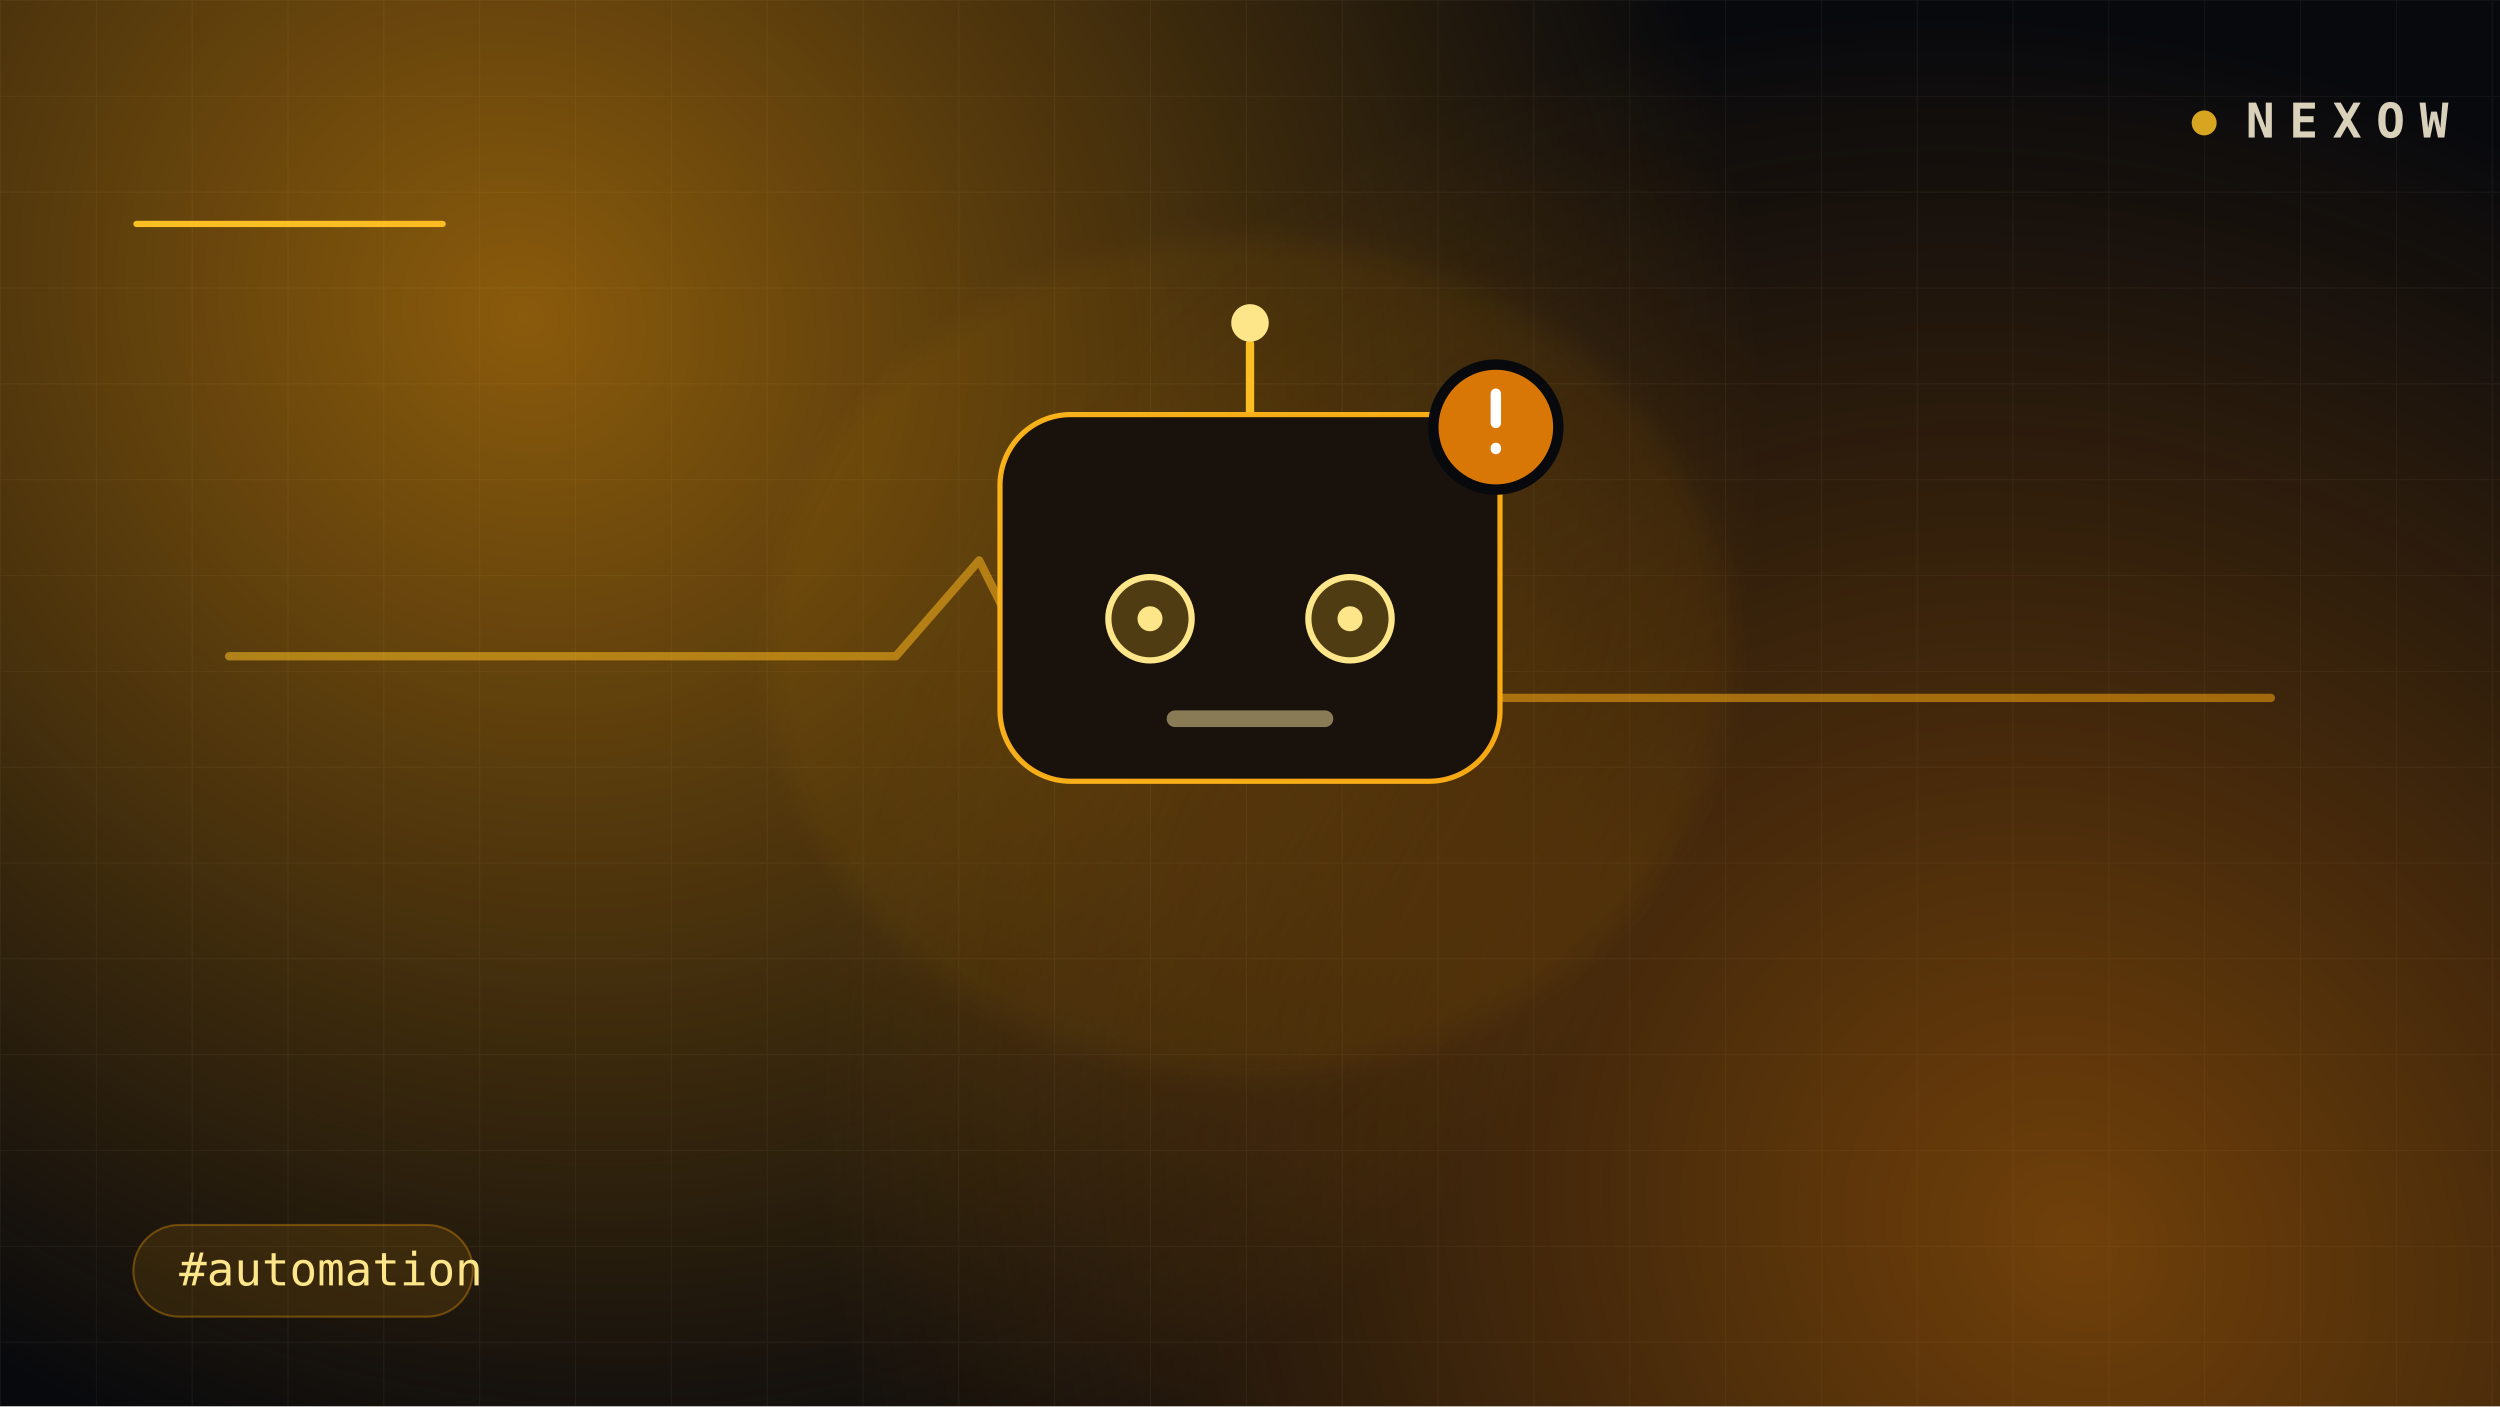
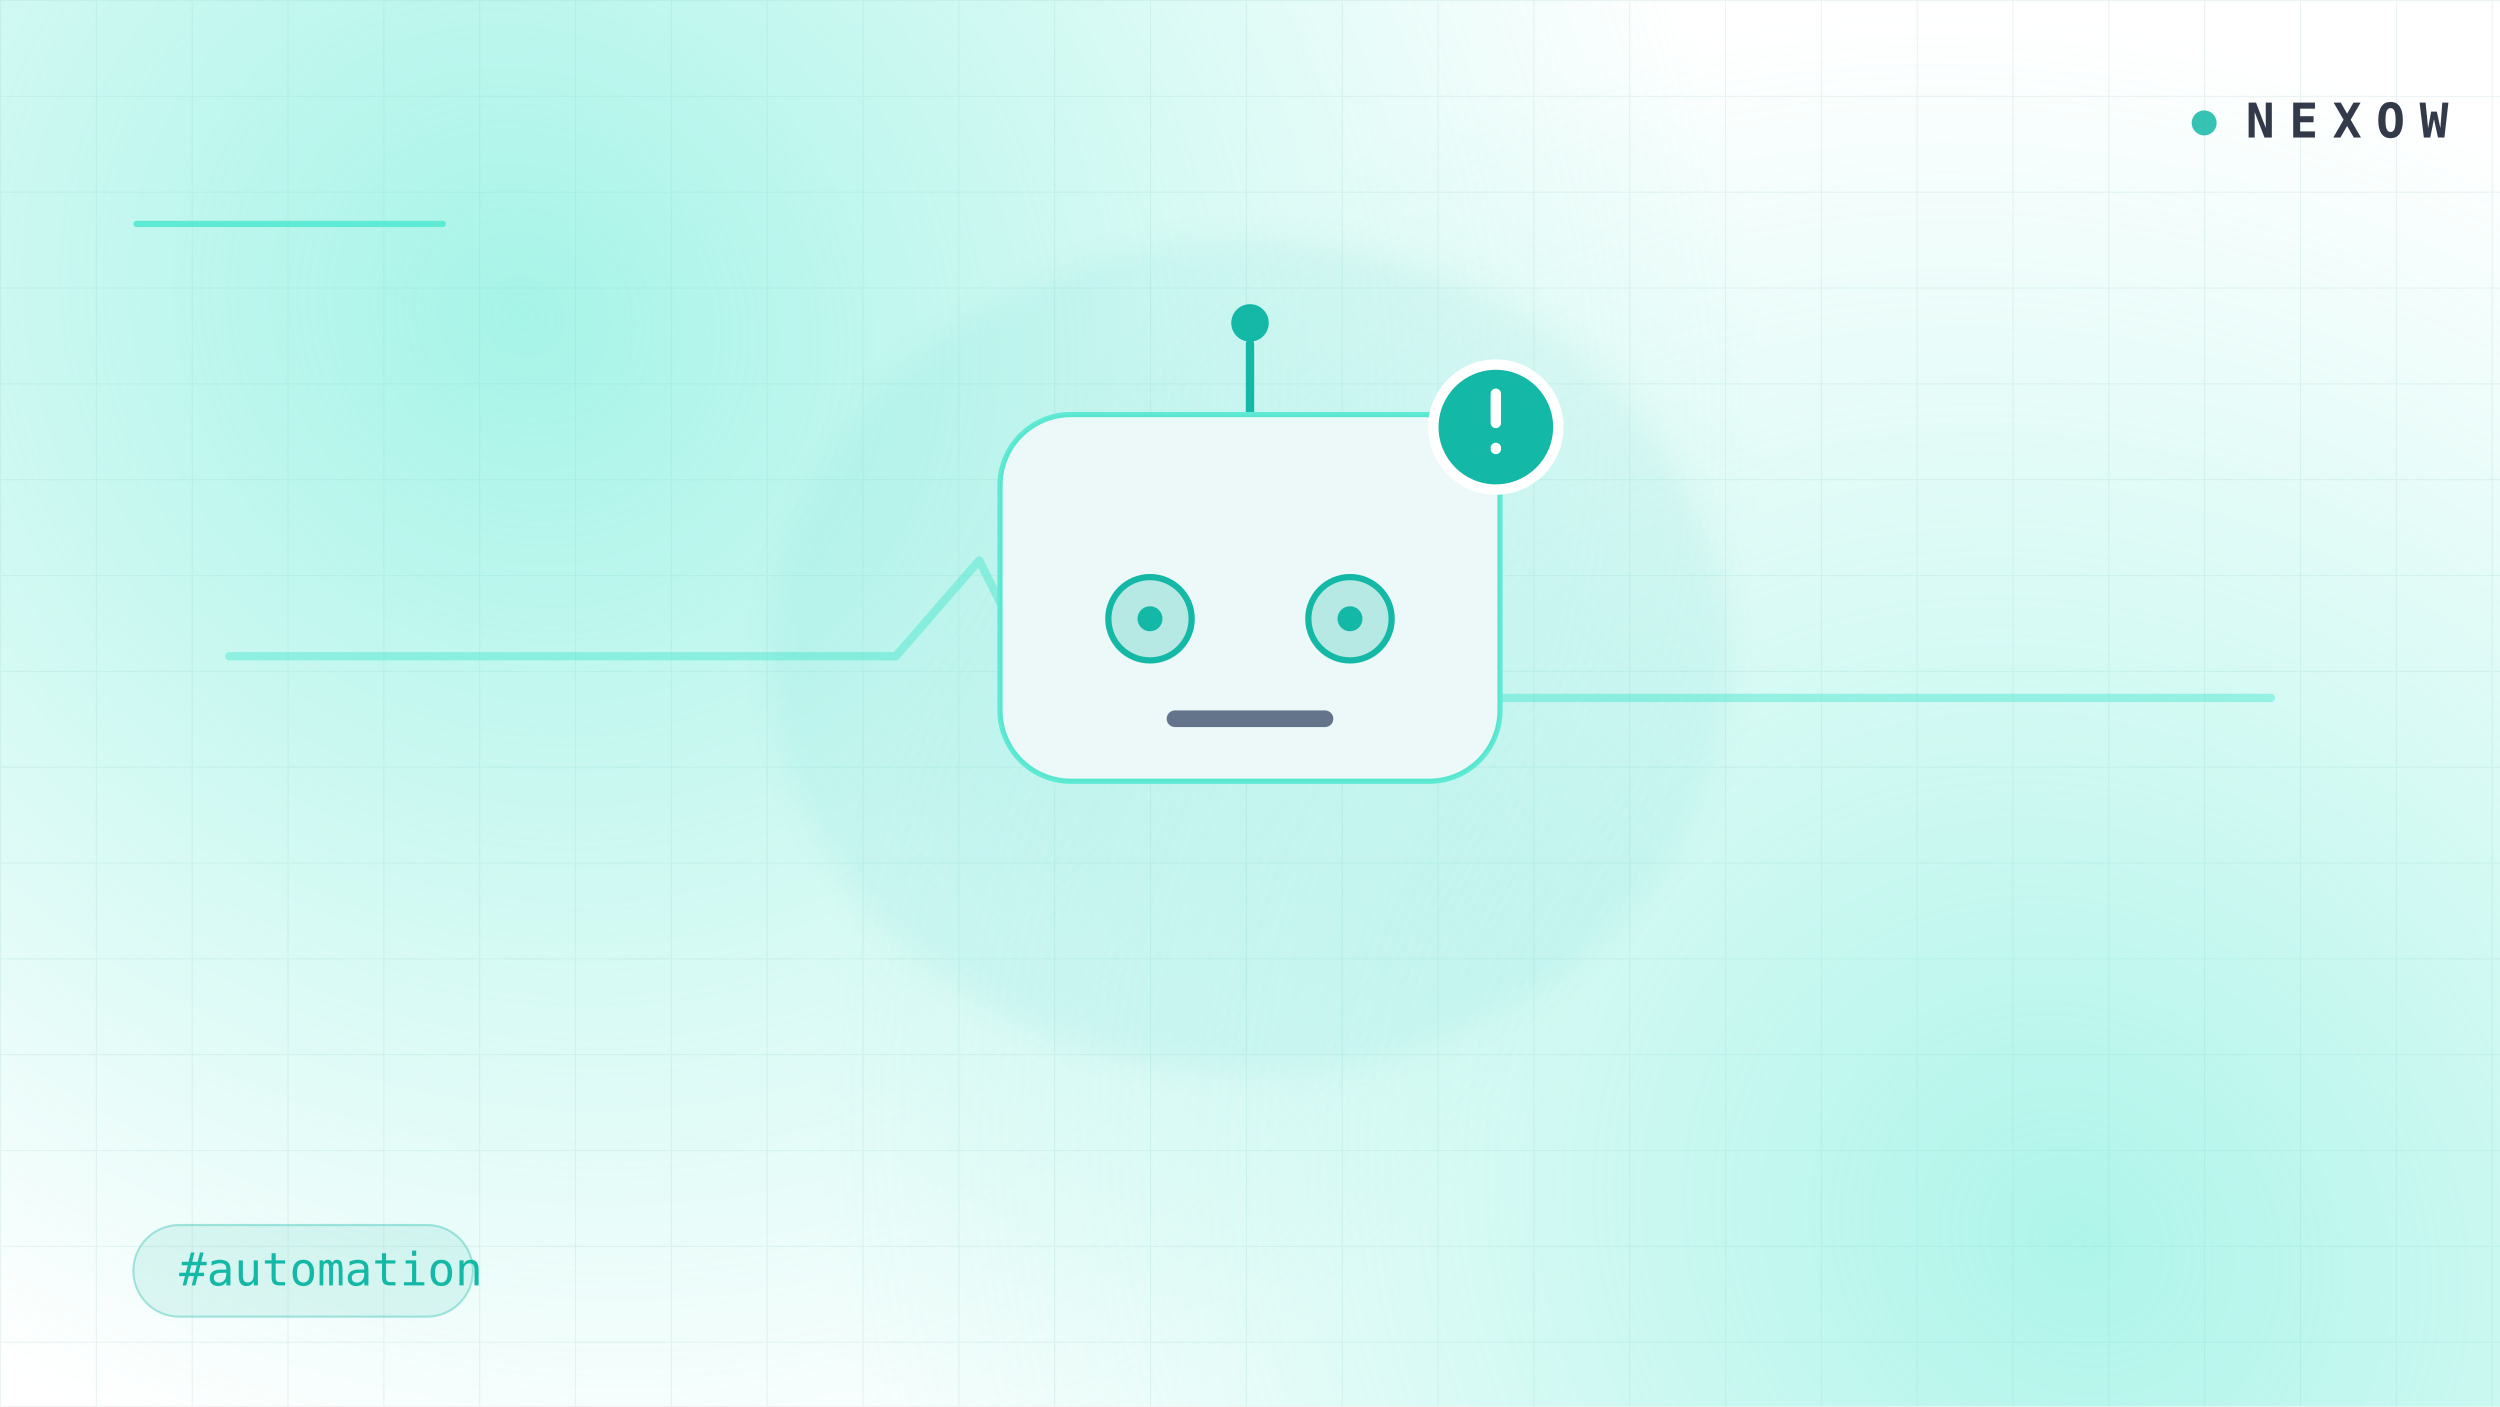
<svg xmlns="http://www.w3.org/2000/svg" width="1200" height="675" viewBox="0 0 1200 675" fill="none" role="img" aria-label="Cloud bot with alert and pulse illustration">
  <defs>
+     <style>
+       *[fill="#08090d"] { fill: #ffffff; }
+       *[stroke="#08090d"] { stroke: #ffffff; }
+       *[fill="#f59e0b"], *[fill="#d97706"], *[fill="#fbbf24"], *[fill="#fde68a"] { fill: #14b8a6; }
+       *[stroke="#f59e0b"], *[stroke="#d97706"], *[stroke="#fbbf24"], *[stroke="#fde68a"] { stroke: #14b8a6; }
+       *[fill="#fdf3d8"] { fill: #0f172a; }
+       *[fill="#8a7b57"] { fill: #64748b; }
+       *[stroke="#ffffff"] { stroke: #0f766e; stroke-opacity: 0.08; }
+       stop[stop-color="#f59e0b"], stop[stop-color="#d97706"], stop[stop-color="#fbbf24"] { stop-color: #5eead4; }
+     </style>
    <radialGradient id="glowA" cx="0" cy="0" r="1" gradientUnits="userSpaceOnUse" gradientTransform="translate(250 150) rotate(40) scale(620 560)">
      <stop stop-color="#f59e0b" stop-opacity="0.55" />
      <stop offset="1" stop-color="#f59e0b" stop-opacity="0" />
    </radialGradient>
    <radialGradient id="glowB" cx="0" cy="0" r="1" gradientUnits="userSpaceOnUse" gradientTransform="translate(1000 600) rotate(-140) scale(640 560)">
      <stop stop-color="#d97706" stop-opacity="0.5" />
      <stop offset="1" stop-color="#d97706" stop-opacity="0" />
    </radialGradient>
    <linearGradient id="edge" x1="80" y1="140" x2="1120" y2="560" gradientUnits="userSpaceOnUse">
      <stop stop-color="#fbbf24" />
      <stop offset="1" stop-color="#f59e0b" />
    </linearGradient>
    <pattern id="grid" width="46" height="46" patternUnits="userSpaceOnUse">
      <path d="M46 0H0V46" fill="none" stroke="#ffffff" stroke-opacity="0.045" stroke-width="1" />
    </pattern>
    <filter id="soft" x="-30%" y="-30%" width="160%" height="160%">
      <feGaussianBlur stdDeviation="7" />
    </filter>
  </defs>
  <rect width="1200" height="675" fill="#08090d" />
  <rect width="1200" height="675" fill="url(#grid)" />
  <rect width="1200" height="675" fill="url(#glowA)" />
  <rect width="1200" height="675" fill="url(#glowB)" />
  <g opacity="0.85">
    <circle cx="1058" cy="59" r="6" fill="#fbbf24" />
    <text x="1078" y="66" font-family="'JetBrains Mono', ui-monospace, SFMono-Regular, monospace" font-size="23" font-weight="700" letter-spacing="7" fill="#fdf3d8">NEXOW</text>
  </g>
  <g transform="translate(64 588)">
    <rect x="0" y="0" width="163" height="44" rx="22" fill="#f59e0b" fill-opacity="0.12" stroke="#f59e0b" stroke-opacity="0.35" />
    <text x="22" y="29" font-family="'JetBrains Mono', ui-monospace, SFMono-Regular, monospace" font-size="22" fill="#fde68a">#automation</text>
  </g>
  <rect x="64" y="106" width="150" height="3" rx="1.5" fill="url(#edge)" />
  <g>
    <path d="M110 315 H430 l40 -46 l46 92 l40 -66 l34 40 H1090" fill="none" stroke="url(#edge)" stroke-width="4" stroke-linecap="round" stroke-linejoin="round" opacity="0.55" />
    <ellipse cx="600" cy="315" rx="230" ry="200" fill="#f59e0b" fill-opacity="0.06" filter="url(#soft)" />
    <line x1="600" y1="165" x2="600" y2="199" stroke="#fbbf24" stroke-width="4" stroke-linecap="round" />
    <circle cx="600" cy="155" r="9" fill="#fde68a" />
    <rect x="480" y="199" width="240" height="176" rx="34" fill="#08090d" stroke="url(#edge)" stroke-width="2.5" />
    <rect x="480" y="199" width="240" height="176" rx="34" fill="#d97706" fill-opacity="0.08" />
    <circle cx="552" cy="297" r="20" fill="#fbbf24" fill-opacity="0.25" stroke="#fde68a" stroke-width="3" />
    <circle cx="648" cy="297" r="20" fill="#fbbf24" fill-opacity="0.25" stroke="#fde68a" stroke-width="3" />
    <circle cx="552" cy="297" r="6" fill="#fde68a" />
    <circle cx="648" cy="297" r="6" fill="#fde68a" />
    <rect x="560" y="341" width="80" height="8" rx="4" fill="#8a7b57" />
    <circle cx="718" cy="205" r="30" fill="#d97706" stroke="#08090d" stroke-width="5" />
    <path d="M718 189 v14 M718 215 v0.5" stroke="#fff" stroke-width="5" stroke-linecap="round" />
  </g>
</svg>
